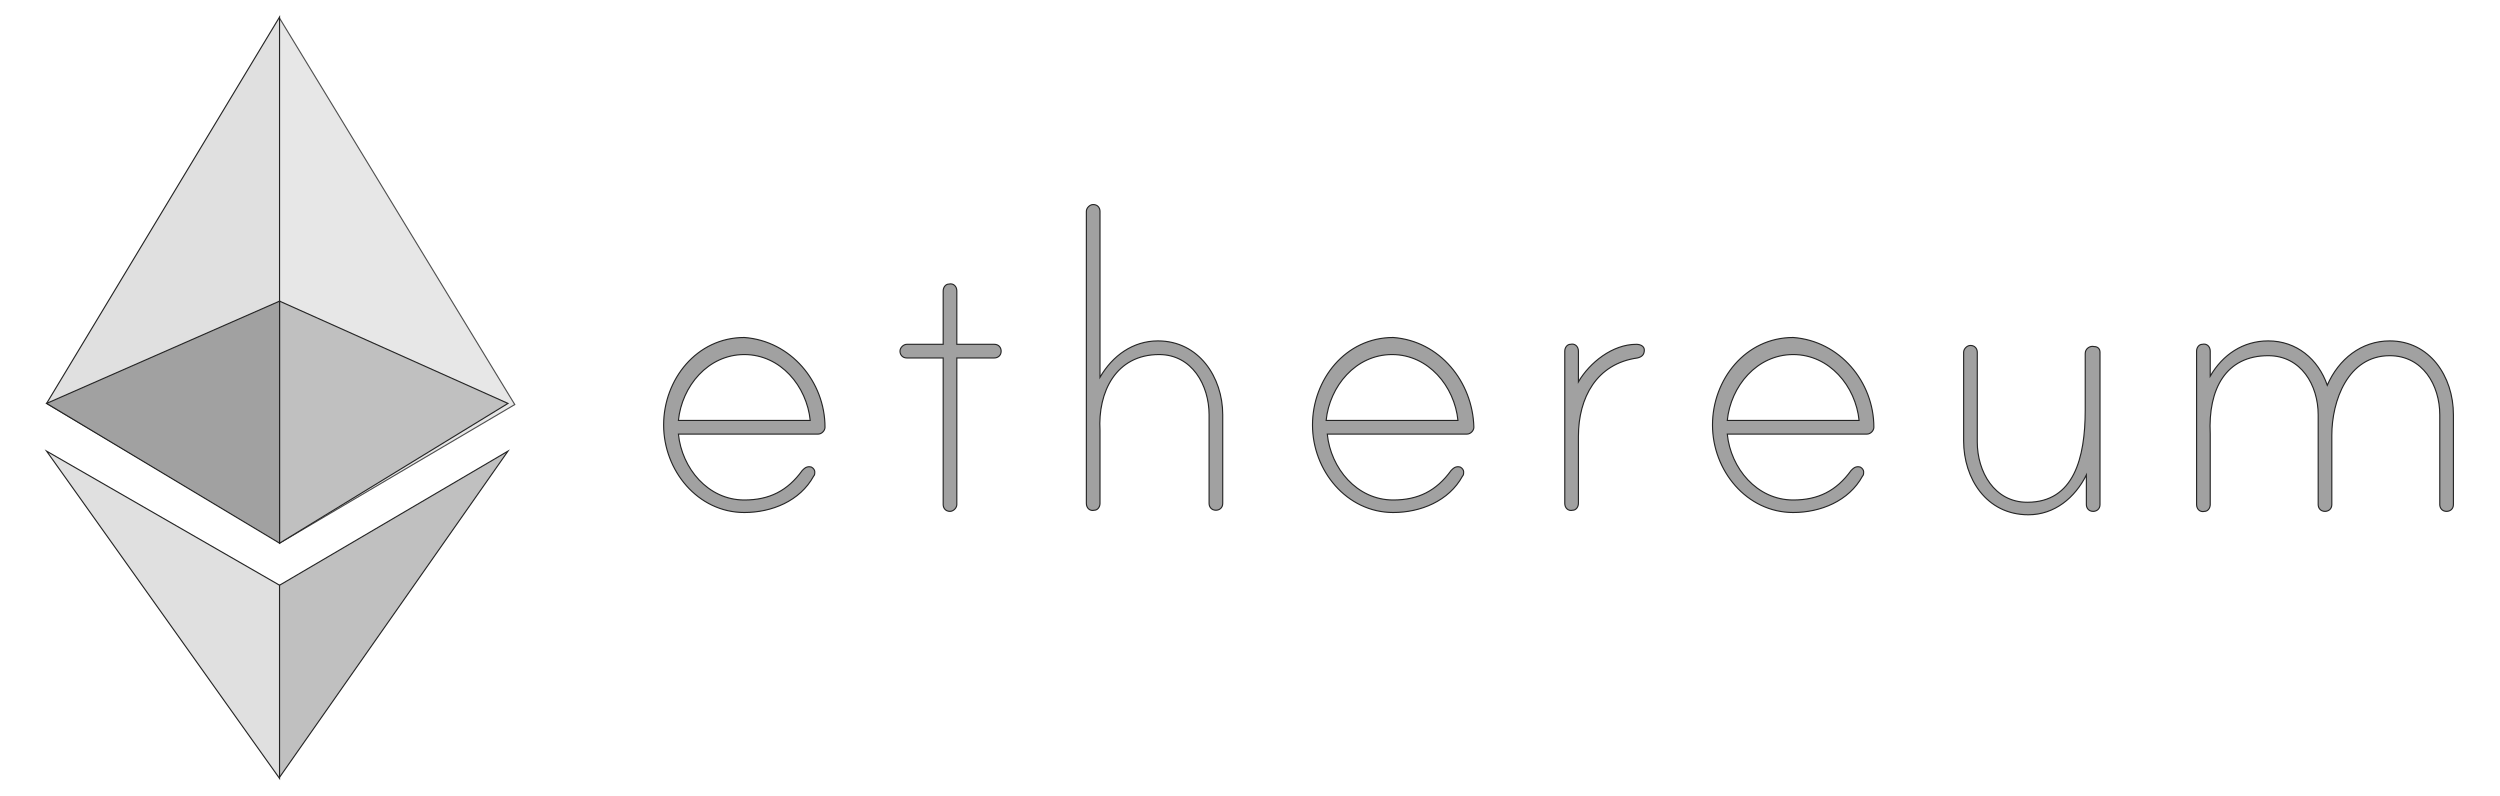
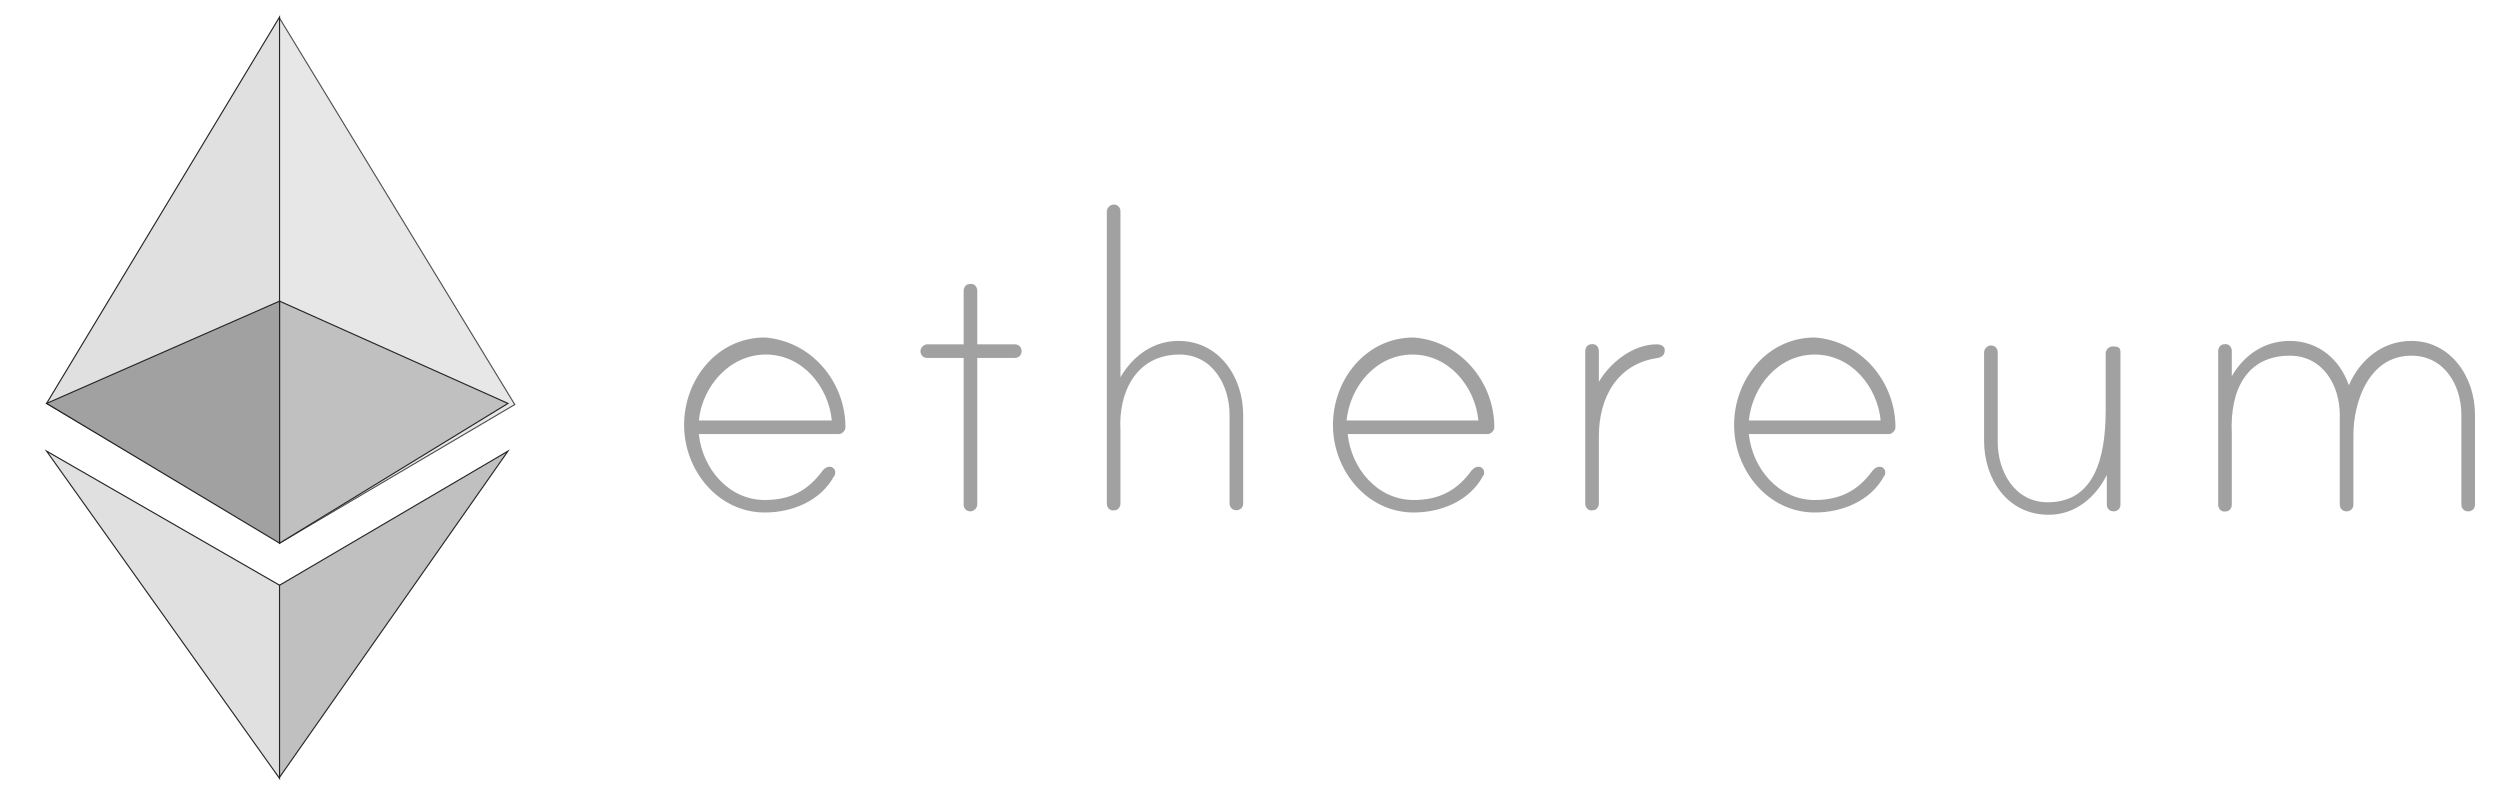
<svg xmlns="http://www.w3.org/2000/svg" version="1.1" id="Layer_1" x="0px" y="0px" viewBox="0 0 220 70" style="enable-background:new 0 0 220 70;" xml:space="preserve">
  <style type="text/css">
- 	.st0{fill:#A1A1A1;stroke:#242424;stroke-width:0.1;stroke-miterlimit:10;}
+ 	.st0{fill:#A1A1A1;}
	.st1{fill:#E0E0E0;stroke:#242424;stroke-width:0.1;stroke-miterlimit:10;}
	.st2{opacity:0.8;fill:#E1E1E1;stroke:#242424;stroke-width:0.1;stroke-miterlimit:10;enable-background:new    ;}
	.st3{fill:#C0C0C0;stroke:#242424;stroke-width:0.1;stroke-miterlimit:10;}
+ 	.st4{fill:#A1A1A1;stroke:#242424;stroke-width:0.1;stroke-miterlimit:10;}
</style>
  <g>
-     <path class="st0" d="M72.6,37.6c0,0.3-0.3,0.6-0.6,0.6H59.7c0.3,3,2.6,5.8,5.8,5.8c2.2,0,3.8-0.8,5.1-2.6c0.2-0.2,0.4-0.4,0.8-0.3   c0.2,0.1,0.3,0.3,0.3,0.4c0,0.2,0,0.3-0.1,0.4c-1.2,2.2-3.7,3.2-6.1,3.2c-4.1,0-7.1-3.7-7.1-7.7s2.9-7.7,7.1-7.7   C69.6,30,72.6,33.6,72.6,37.6 M71.3,37c-0.3-3-2.6-5.8-5.8-5.8c-3.2,0-5.5,2.8-5.8,5.8H71.3z M87.5,30.3c0.4,0,0.6,0.3,0.6,0.6   c0,0.4-0.3,0.6-0.6,0.6h-3.3v12.9c0,0.3-0.3,0.6-0.6,0.6c-0.4,0-0.6-0.3-0.6-0.6V31.5h-3.2c-0.4,0-0.6-0.3-0.6-0.6   c0-0.3,0.3-0.6,0.6-0.6H83v-4.7c0-0.3,0.2-0.6,0.5-0.6c0.4-0.1,0.7,0.2,0.7,0.6v4.7H87.5L87.5,30.3z M107.6,36.5v7.8   c0,0.4-0.3,0.6-0.6,0.6c-0.4,0-0.6-0.3-0.6-0.6v-7.8c0-2.6-1.5-5.3-4.4-5.3c-3.8,0-5.4,3.3-5.2,6.7c0,0.1,0,0.5,0,0.5v5.9   c0,0.3-0.2,0.6-0.5,0.6c-0.4,0.1-0.7-0.2-0.7-0.6V18.6c0-0.3,0.3-0.6,0.6-0.6c0.4,0,0.6,0.3,0.6,0.6v14.6c1.1-1.9,2.9-3.2,5.1-3.2   C105.5,30,107.6,33.2,107.6,36.5 M129.7,37.6c0,0.3-0.3,0.6-0.6,0.6h-12.3c0.3,3,2.6,5.8,5.8,5.8c2.2,0,3.8-0.8,5.1-2.6   c0.2-0.2,0.4-0.4,0.8-0.3c0.2,0.1,0.3,0.3,0.3,0.4c0,0.2,0,0.3-0.1,0.4c-1.2,2.2-3.7,3.2-6.1,3.2c-4.1,0-7.1-3.7-7.1-7.7   s2.9-7.7,7.1-7.7C126.7,30,129.6,33.6,129.7,37.6 M128.3,37c-0.3-3-2.6-5.8-5.8-5.8c-3.2,0-5.5,2.8-5.8,5.8H128.3z M144.7,30.8   c0,0.4-0.2,0.6-0.6,0.7c-3.6,0.5-5.2,3.5-5.2,6.9v5.9c0,0.3-0.2,0.6-0.5,0.6c-0.4,0.1-0.7-0.2-0.7-0.6V30.9c0-0.3,0.2-0.6,0.5-0.6   c0.4-0.1,0.7,0.2,0.7,0.6v2.7c1-1.7,3-3.3,5.1-3.3C144.4,30.3,144.7,30.5,144.7,30.8 M164.9,37.6c0,0.3-0.3,0.6-0.6,0.6H152   c0.3,3,2.6,5.8,5.8,5.8c2.2,0,3.8-0.8,5.1-2.6c0.2-0.2,0.4-0.4,0.8-0.3c0.2,0.1,0.3,0.3,0.3,0.4c0,0.2,0,0.3-0.1,0.4   c-1.2,2.2-3.7,3.2-6.1,3.2c-4.1,0-7.1-3.7-7.1-7.7s2.9-7.7,7.1-7.7C161.9,30,164.9,33.6,164.9,37.6 M163.6,37   c-0.3-3-2.6-5.8-5.8-5.8S152.3,34,152,37H163.6z M184.8,31v13.4c0,0.4-0.3,0.6-0.6,0.6c-0.4,0-0.6-0.3-0.6-0.6v-2.6   c-1,2-2.8,3.5-5.1,3.5c-3.7,0-5.7-3.2-5.7-6.5V31c0-0.3,0.3-0.6,0.6-0.6c0.4,0,0.6,0.3,0.6,0.6v7.9c0,2.6,1.5,5.3,4.4,5.3   c4.1,0,5.1-3.9,5.1-8.1v-5c0-0.4,0.4-0.7,0.8-0.6C184.6,30.5,184.8,30.7,184.8,31 M215.9,36.5v7.9c0,0.4-0.3,0.6-0.6,0.6   c-0.4,0-0.6-0.3-0.6-0.6v-7.9c0-2.6-1.5-5.2-4.4-5.2c-3.7,0-5.1,4-5.1,7v6.1c0,0.4-0.3,0.6-0.6,0.6c-0.4,0-0.6-0.3-0.6-0.6v-7.9   c0-2.6-1.5-5.2-4.4-5.2c-3.7,0-5.3,2.9-5.1,6.9c0,0.1,0,0.3,0,0.3v5.9c0,0.3-0.2,0.6-0.5,0.6c-0.4,0.1-0.7-0.2-0.7-0.6V30.9   c0-0.3,0.2-0.6,0.5-0.6c0.4-0.1,0.7,0.2,0.7,0.6v2.2c1.1-1.9,2.9-3.1,5.1-3.1c2.5,0,4.4,1.6,5.2,3.9c1-2.3,3-3.9,5.5-3.9   C213.8,30,215.9,33.1,215.9,36.5" />
+     <path class="st0" d="M74.4,37.6c0,0.3-0.3,0.6-0.6,0.6H61.5c0.3,3,2.6,5.8,5.8,5.8c2.2,0,3.8-0.8,5.1-2.6c0.2-0.2,0.4-0.4,0.8-0.3   c0.2,0.1,0.3,0.3,0.3,0.4c0,0.2,0,0.3-0.1,0.4c-1.2,2.2-3.7,3.2-6.1,3.2c-4.1,0-7.1-3.7-7.1-7.7s2.9-7.7,7.1-7.7   C71.4,30,74.4,33.6,74.4,37.6 M73.2,37c-0.3-3-2.6-5.8-5.8-5.8S61.8,34,61.5,37H73.2z M89.3,30.3c0.4,0,0.6,0.3,0.6,0.6   c0,0.4-0.3,0.6-0.6,0.6H86v12.9c0,0.3-0.3,0.6-0.6,0.6c-0.4,0-0.6-0.3-0.6-0.6V31.5h-3.2c-0.4,0-0.6-0.3-0.6-0.6   c0-0.3,0.3-0.6,0.6-0.6h3.2v-4.7c0-0.3,0.2-0.6,0.5-0.6c0.4-0.1,0.7,0.2,0.7,0.6v4.7H89.3L89.3,30.3z M109.4,36.5v7.8   c0,0.4-0.3,0.6-0.6,0.6c-0.4,0-0.6-0.3-0.6-0.6v-7.8c0-2.6-1.5-5.3-4.4-5.3c-3.8,0-5.4,3.3-5.2,6.7c0,0.1,0,0.5,0,0.5v5.9   c0,0.3-0.2,0.6-0.5,0.6c-0.4,0.1-0.7-0.2-0.7-0.6V18.6c0-0.3,0.3-0.6,0.6-0.6c0.4,0,0.6,0.3,0.6,0.6v14.6c1.1-1.9,2.9-3.2,5.1-3.2   C107.3,30,109.4,33.2,109.4,36.5 M131.5,37.6c0,0.3-0.3,0.6-0.6,0.6h-12.3c0.3,3,2.6,5.8,5.8,5.8c2.2,0,3.8-0.8,5.1-2.6   c0.2-0.2,0.4-0.4,0.8-0.3c0.2,0.1,0.3,0.3,0.3,0.4c0,0.2,0,0.3-0.1,0.4c-1.2,2.2-3.7,3.2-6.1,3.2c-4.1,0-7.1-3.7-7.1-7.7   s2.9-7.7,7.1-7.7C128.5,30,131.5,33.6,131.5,37.6 M130.1,37c-0.3-3-2.6-5.8-5.8-5.8c-3.2,0-5.5,2.8-5.8,5.8H130.1z M146.5,30.8   c0,0.4-0.2,0.6-0.6,0.7c-3.6,0.5-5.2,3.5-5.2,6.9v5.9c0,0.3-0.2,0.6-0.5,0.6c-0.4,0.1-0.7-0.2-0.7-0.6V30.9c0-0.3,0.2-0.6,0.5-0.6   c0.4-0.1,0.7,0.2,0.7,0.6v2.7c1-1.7,3-3.3,5.1-3.3C146.2,30.3,146.5,30.5,146.5,30.8 M166.8,37.6c0,0.3-0.3,0.6-0.6,0.6h-12.3   c0.3,3,2.6,5.8,5.8,5.8c2.2,0,3.8-0.8,5.1-2.6c0.2-0.2,0.4-0.4,0.8-0.3c0.2,0.1,0.3,0.3,0.3,0.4c0,0.2,0,0.3-0.1,0.4   c-1.2,2.2-3.7,3.2-6.1,3.2c-4.1,0-7.1-3.7-7.1-7.7s2.9-7.7,7.1-7.7C163.8,30,166.8,33.6,166.8,37.6 M165.5,37   c-0.3-3-2.6-5.8-5.8-5.8c-3.2,0-5.5,2.8-5.8,5.8H165.5z M186.6,31v13.4c0,0.4-0.3,0.6-0.6,0.6c-0.4,0-0.6-0.3-0.6-0.6v-2.6   c-1,2-2.8,3.5-5.1,3.5c-3.7,0-5.7-3.2-5.7-6.5V31c0-0.3,0.3-0.6,0.6-0.6c0.4,0,0.6,0.3,0.6,0.6v7.9c0,2.6,1.5,5.3,4.4,5.3   c4.1,0,5.1-3.9,5.1-8.1v-5c0-0.4,0.4-0.7,0.8-0.6C186.5,30.5,186.6,30.7,186.6,31 M217.8,36.5v7.9c0,0.4-0.3,0.6-0.6,0.6   c-0.4,0-0.6-0.3-0.6-0.6v-7.9c0-2.6-1.5-5.2-4.4-5.2c-3.7,0-5.1,4-5.1,7v6.1c0,0.4-0.3,0.6-0.6,0.6c-0.4,0-0.6-0.3-0.6-0.6v-7.9   c0-2.6-1.5-5.2-4.4-5.2c-3.7,0-5.3,2.9-5.1,6.9c0,0.1,0,0.3,0,0.3v5.9c0,0.3-0.2,0.6-0.5,0.6c-0.4,0.1-0.7-0.2-0.7-0.6V30.9   c0-0.3,0.2-0.6,0.5-0.6c0.4-0.1,0.7,0.2,0.7,0.6v2.2c1.1-1.9,2.9-3.1,5.1-3.1c2.5,0,4.4,1.6,5.2,3.9c1-2.3,3-3.9,5.5-3.9   C215.6,30,217.8,33.1,217.8,36.5" />
  </g>
  <g>
    <path class="st1" d="M24.6,26.5v-25l-20.5,34l20.5,12.2V26.5z" />
    <path class="st2" d="M24.6,47.8l20.7-12.2l-20.7-34v24.8C24.6,26.4,24.6,47.8,24.6,47.8z" />
    <polygon class="st3" points="24.6,26.5 24.6,47.8 44.7,35.5  " />
    <path class="st1" d="M24.6,51.5L4.1,39.7l20.5,28.8V51.5z" />
    <path class="st3" d="M44.7,39.7L24.6,51.5v16.9L44.7,39.7z" />
-     <polygon class="st0" points="4.1,35.5 24.6,47.8 24.6,26.5  " />
+     <polygon class="st4" points="4.1,35.5 24.6,47.8 24.6,26.5  " />
  </g>
</svg>
